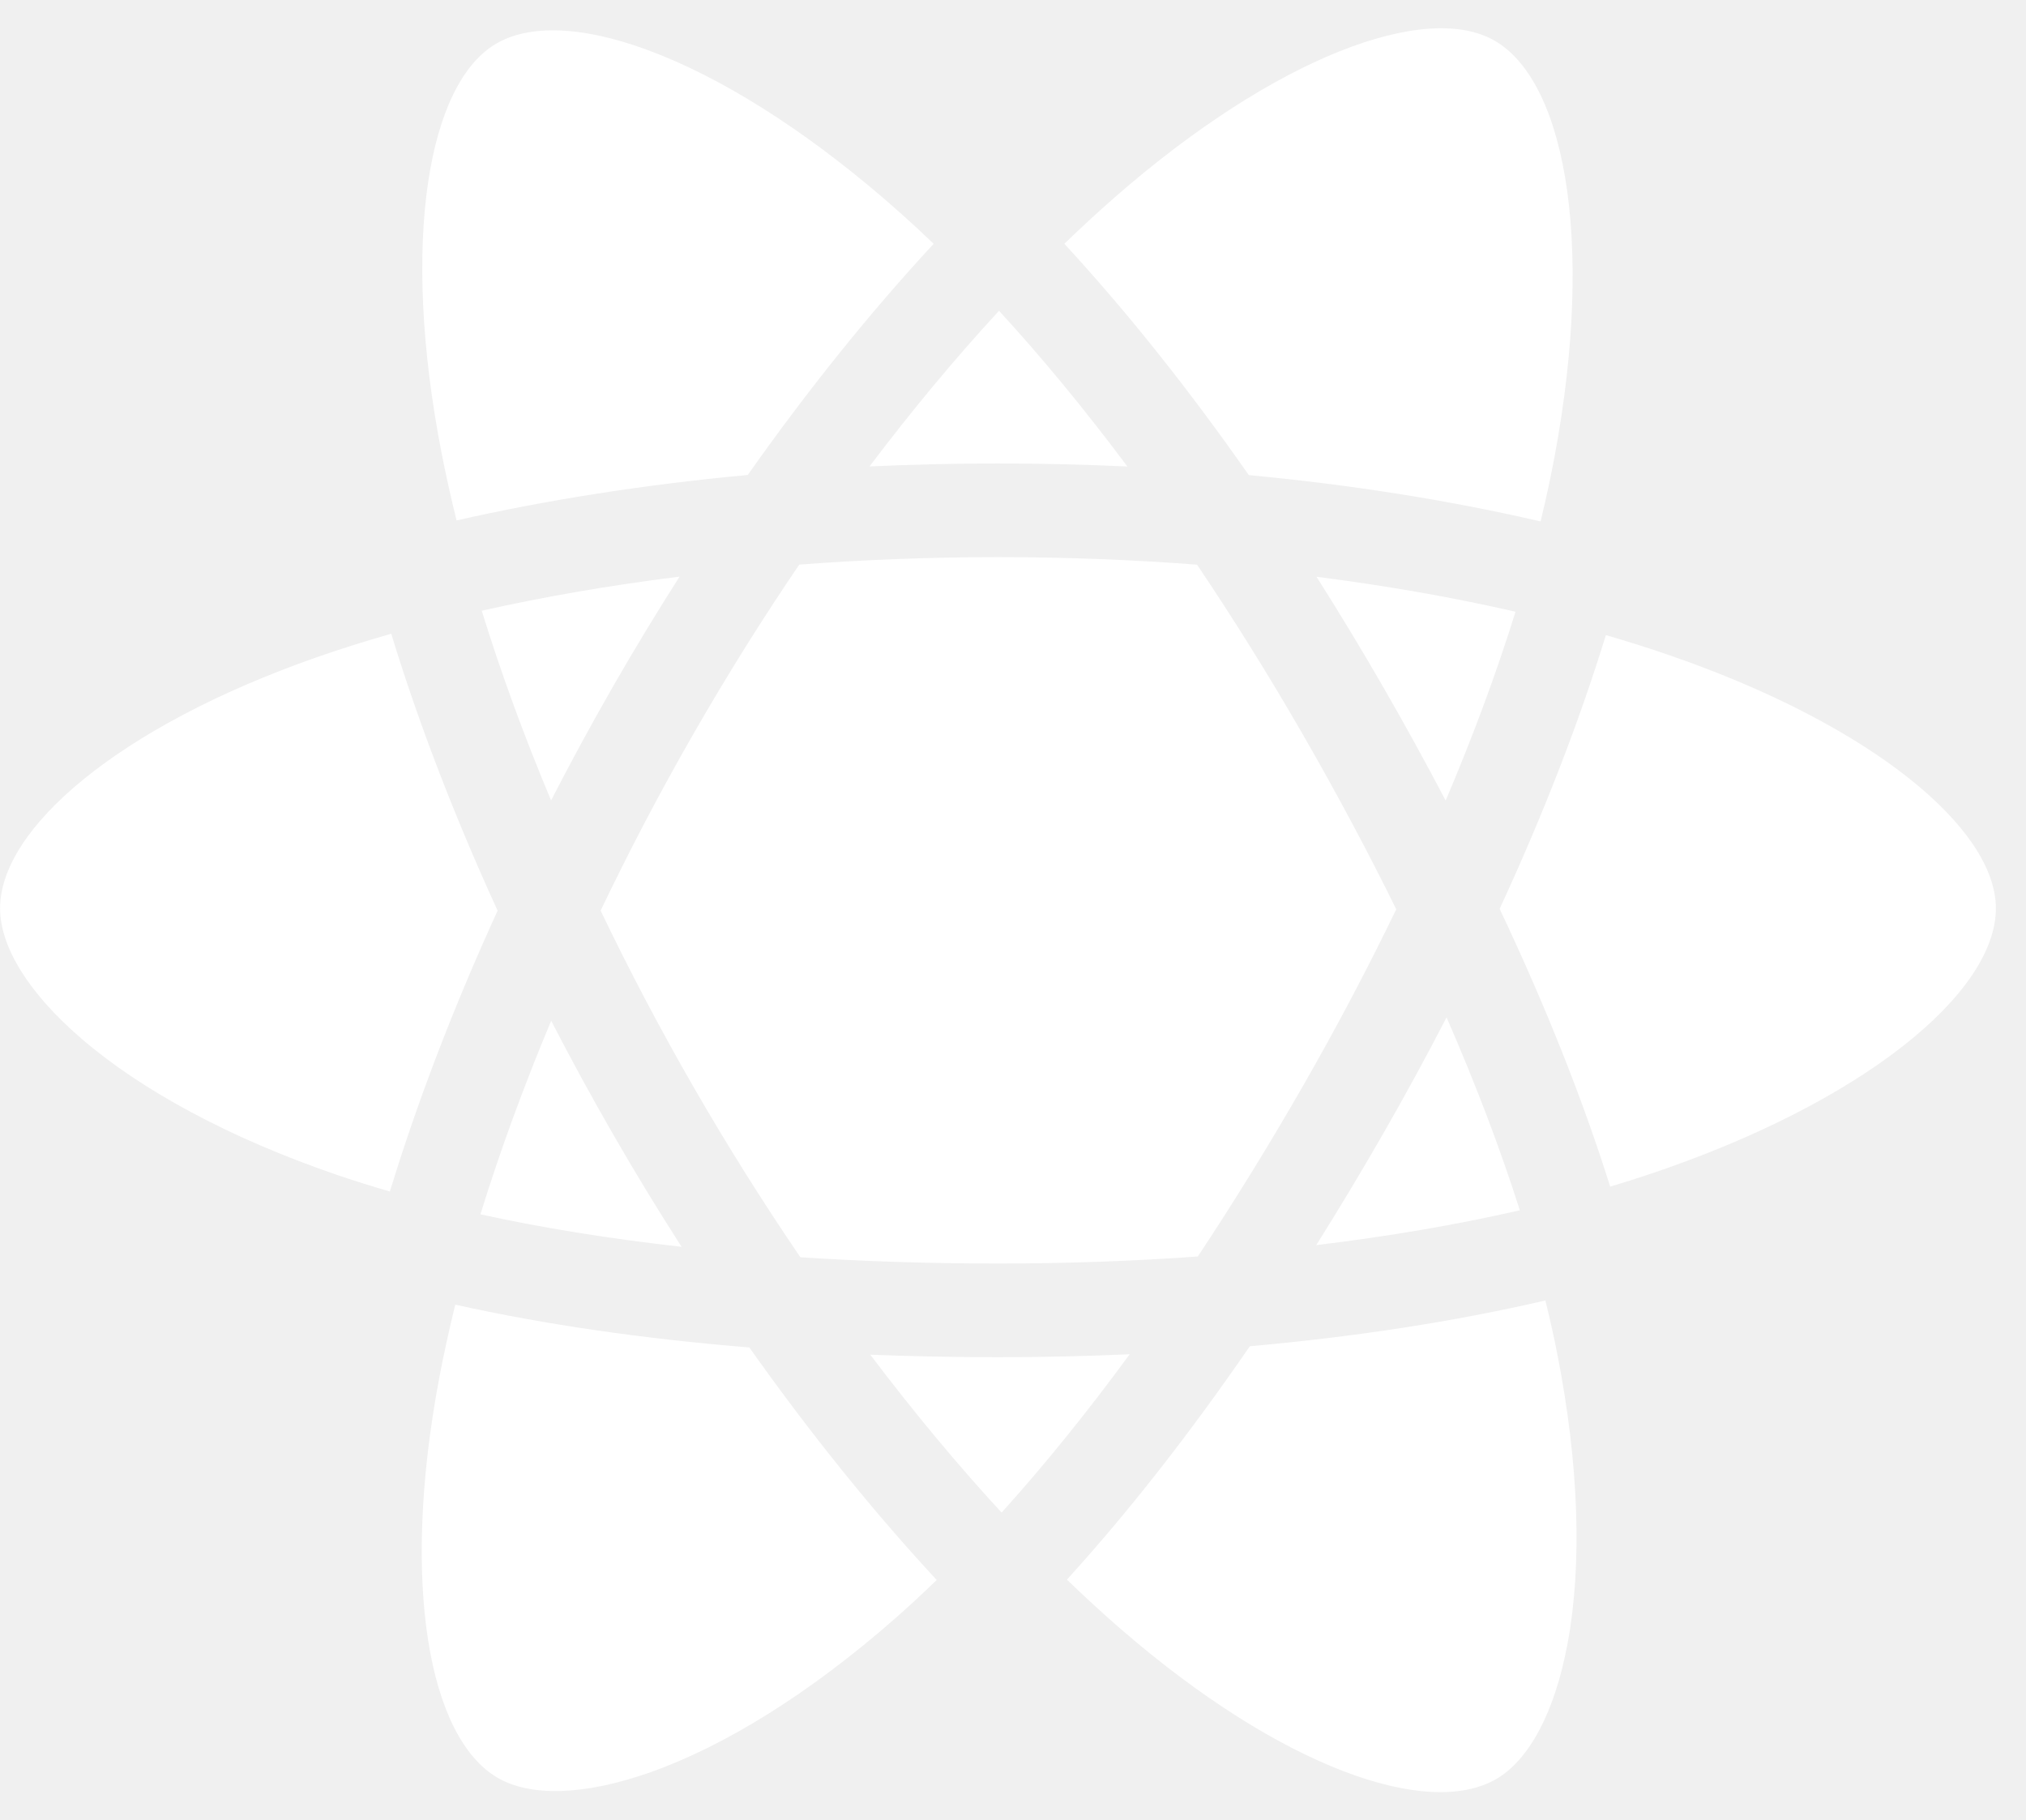
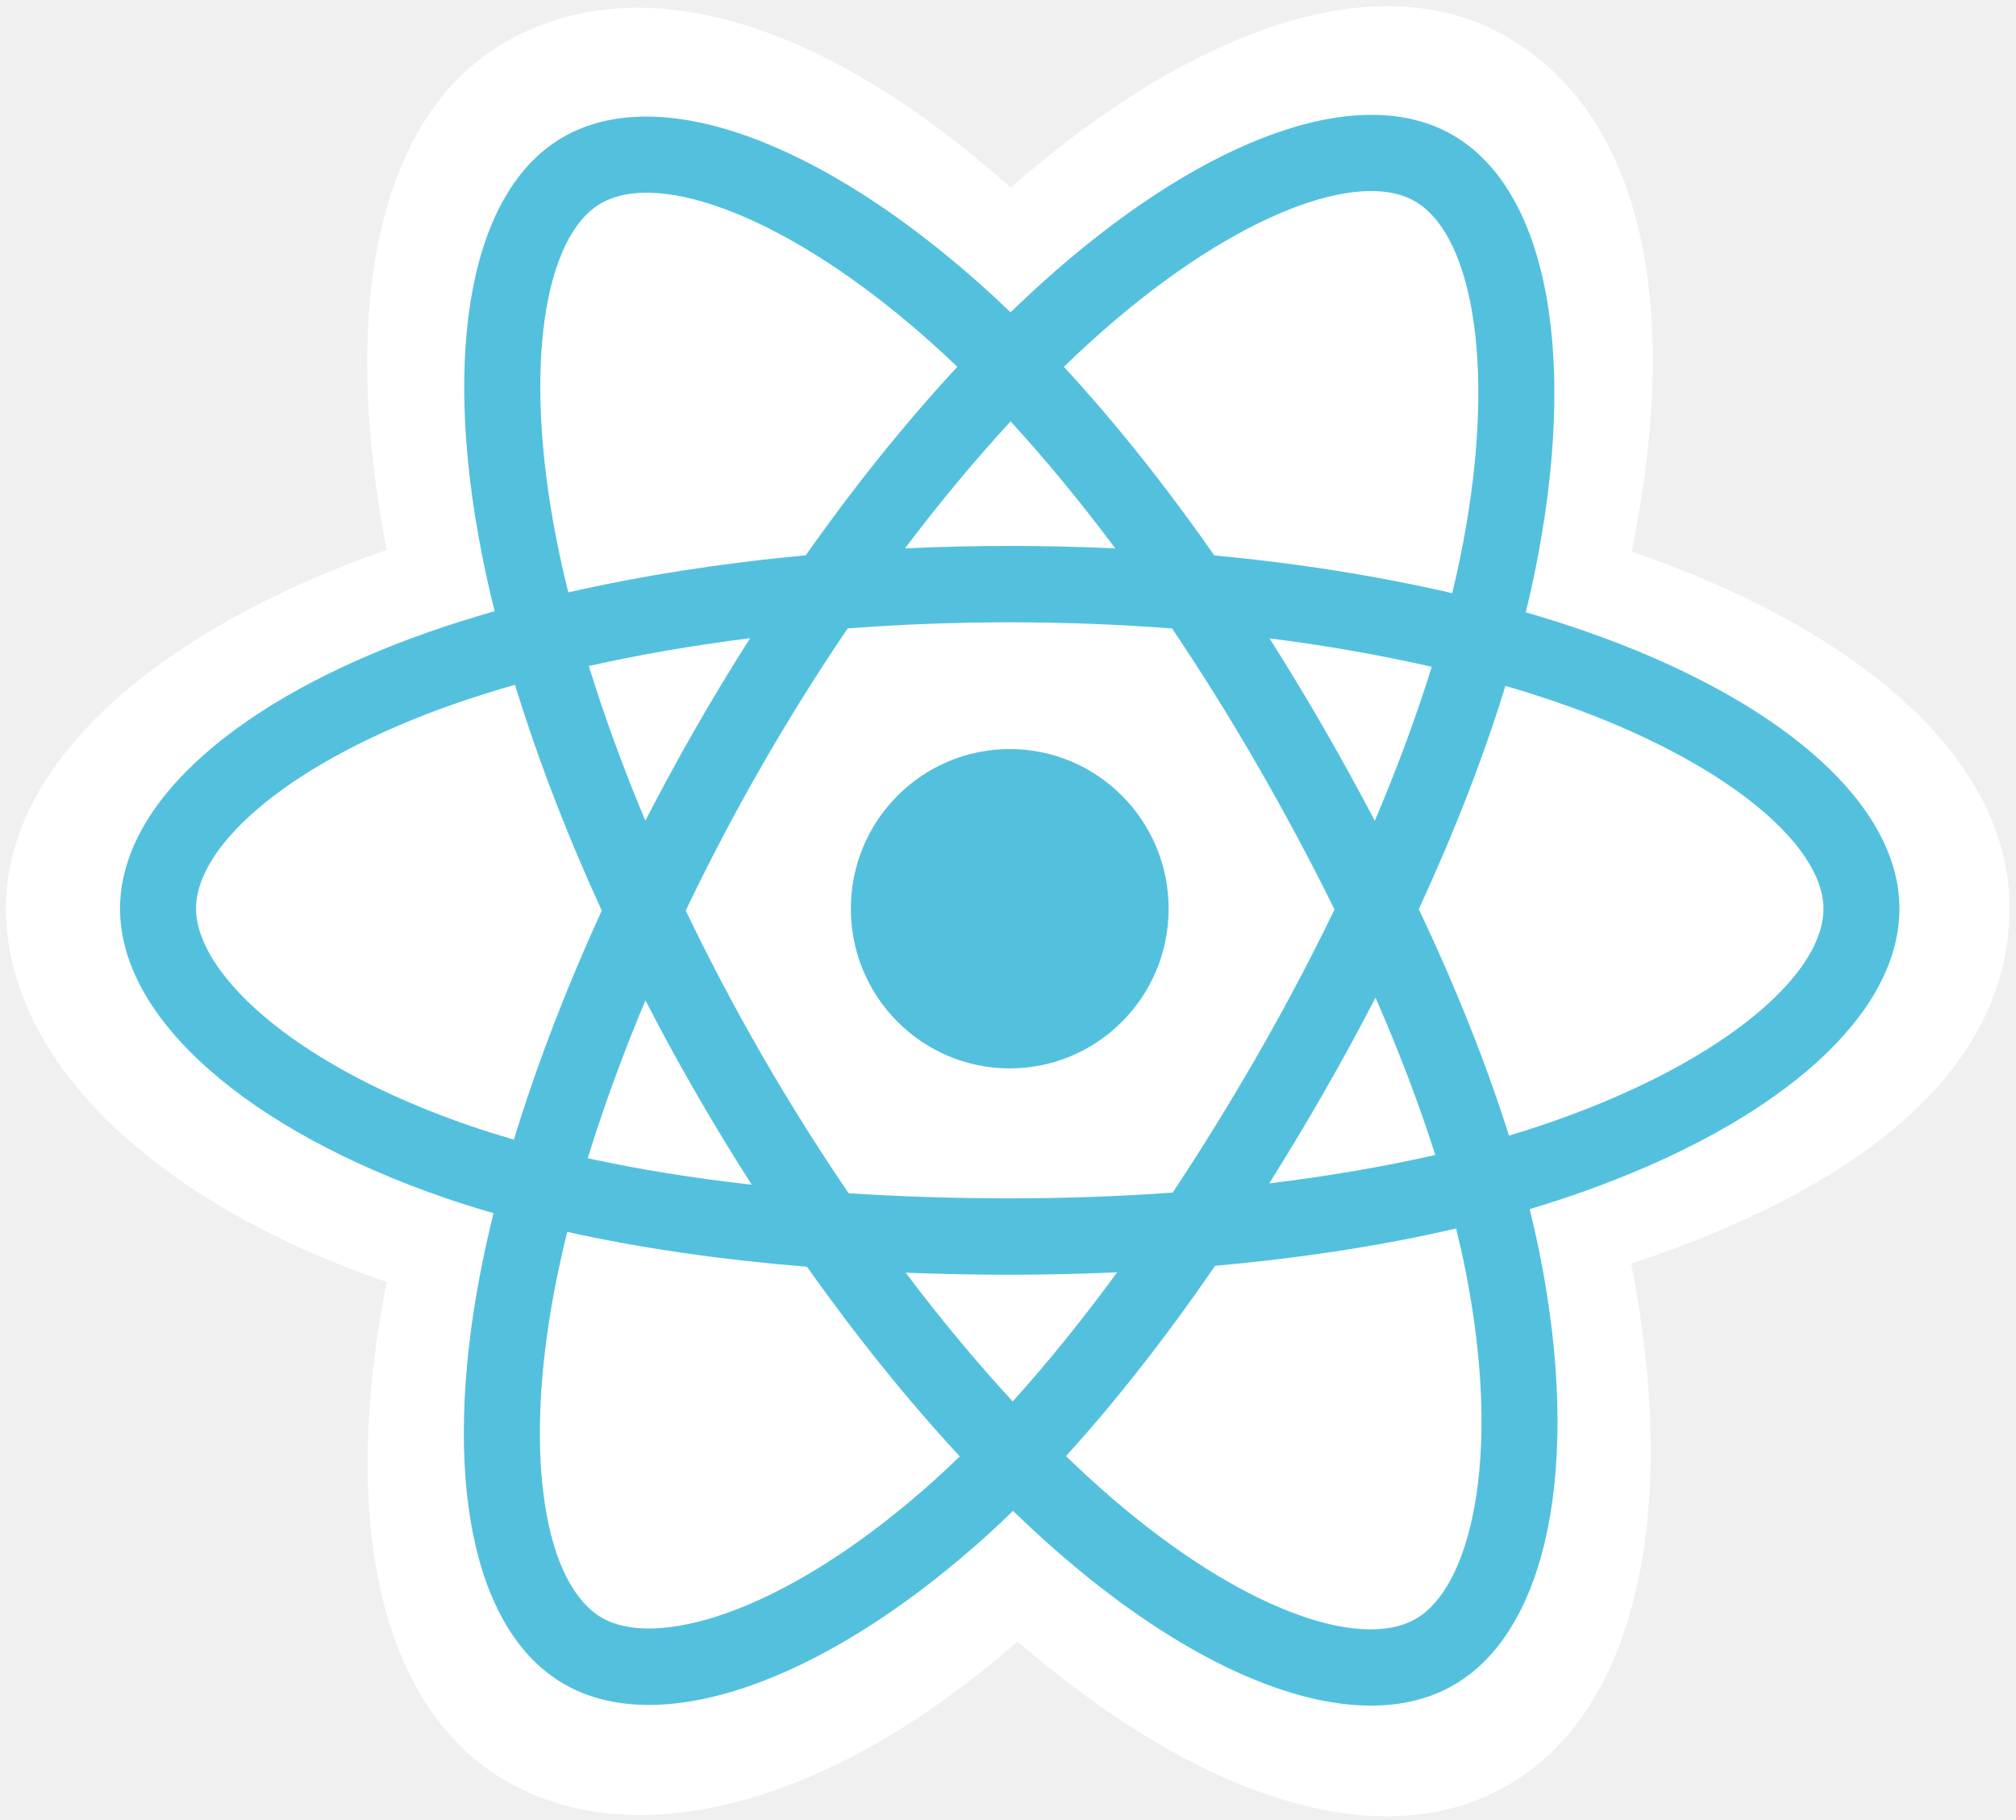
- <svg xmlns="http://www.w3.org/2000/svg" width="59" height="53" viewBox="0 0 59 53" fill="none">
-   <path d="M47.958 34.223C47.611 34.339 47.254 34.45 46.891 34.559C46.086 32 45.001 29.279 43.672 26.469C44.94 23.725 45.984 21.039 46.765 18.497C47.416 18.686 48.047 18.886 48.654 19.096C54.535 21.13 58.123 24.138 58.123 26.455C58.123 28.924 54.248 32.129 47.958 34.223ZM45.348 39.42C45.984 42.648 46.075 45.566 45.653 47.848C45.275 49.898 44.514 51.265 43.573 51.812C41.57 52.977 37.287 51.463 32.668 47.469C32.139 47.011 31.605 46.522 31.07 46.005C32.861 44.037 34.65 41.749 36.397 39.208C39.469 38.934 42.372 38.487 45.004 37.875C45.133 38.401 45.249 38.916 45.348 39.42ZM18.953 51.611C16.996 52.305 15.438 52.325 14.496 51.779C12.491 50.617 11.658 46.133 12.794 40.117C12.925 39.428 13.08 38.721 13.258 37.997C15.861 38.576 18.743 38.992 21.822 39.243C23.581 41.729 25.422 44.014 27.278 46.015C26.872 46.409 26.468 46.783 26.067 47.136C23.601 49.301 21.13 50.838 18.953 51.611ZM9.786 34.208C6.687 33.144 4.128 31.76 2.374 30.251C0.798 28.895 0.002 27.548 0.002 26.455C0.002 24.13 3.452 21.164 9.206 19.148C9.904 18.904 10.635 18.673 11.393 18.457C12.188 21.056 13.232 23.774 14.491 26.522C13.215 29.311 12.157 32.072 11.354 34.701C10.814 34.545 10.29 34.381 9.786 34.208ZM12.859 13.19C11.664 7.057 12.457 2.43 14.454 1.269C16.58 0.032 21.281 1.796 26.236 6.217C26.553 6.499 26.871 6.795 27.189 7.101C25.343 9.093 23.519 11.361 21.776 13.833C18.787 14.111 15.926 14.559 13.296 15.157C13.13 14.489 12.984 13.832 12.859 13.19ZM40.271 19.992C39.642 18.9 38.997 17.835 38.339 16.798C40.367 17.056 42.309 17.398 44.134 17.816C43.586 19.58 42.903 21.424 42.1 23.315C41.523 22.215 40.913 21.106 40.271 19.992ZM29.093 9.051C30.345 10.414 31.599 11.936 32.832 13.587C31.589 13.528 30.331 13.498 29.062 13.498C27.805 13.498 26.556 13.528 25.321 13.585C26.556 11.95 27.821 10.43 29.093 9.051ZM17.842 20.011C17.214 21.105 16.616 22.208 16.048 23.312C15.258 21.428 14.581 19.576 14.029 17.787C15.842 17.379 17.776 17.046 19.79 16.793C19.123 17.839 18.472 18.913 17.842 20.01V20.011ZM19.848 36.312C17.767 36.079 15.804 35.763 13.991 35.366C14.553 33.545 15.244 31.653 16.051 29.729C16.62 30.832 17.221 31.936 17.853 33.033H17.853C18.497 34.15 19.164 35.245 19.848 36.312ZM29.168 44.052C27.881 42.657 26.598 41.114 25.344 39.454C26.561 39.502 27.801 39.527 29.062 39.527C30.358 39.527 31.638 39.498 32.898 39.441C31.661 41.131 30.411 42.676 29.168 44.052ZM42.126 29.63C42.975 31.576 43.691 33.458 44.26 35.248C42.417 35.67 40.428 36.01 38.331 36.263C38.991 35.213 39.642 34.129 40.282 33.014C40.93 31.886 41.544 30.756 42.126 29.63ZM37.931 31.651C36.937 33.382 35.917 35.034 34.882 36.594C32.996 36.729 31.048 36.799 29.062 36.799C27.085 36.799 25.161 36.737 23.308 36.616C22.231 35.036 21.189 33.379 20.202 31.666H20.202C19.218 29.957 18.312 28.234 17.491 26.521C18.312 24.803 19.215 23.078 20.194 21.373L20.194 21.373C21.175 19.663 22.208 18.014 23.275 16.444C25.165 16.3 27.104 16.226 29.062 16.226H29.062C31.03 16.226 32.97 16.301 34.86 16.446C35.91 18.005 36.936 19.648 37.922 21.358C38.918 23.088 39.834 24.802 40.661 26.482C39.836 28.192 38.923 29.922 37.931 31.651ZM43.531 1.188C45.659 2.421 46.487 7.395 45.15 13.916C45.064 14.332 44.968 14.756 44.864 15.186C42.227 14.574 39.364 14.119 36.367 13.837C34.621 11.338 32.811 9.067 30.995 7.1C31.483 6.628 31.971 6.178 32.456 5.753C37.148 1.65 41.533 0.03 43.531 1.188Z" fill="white" />
+ <svg xmlns="http://www.w3.org/2000/svg" width="72" height="65" viewBox="0 0 72 65" fill="none">
+   <path d="M0.212 32.429C0.212 37.86 5.489 42.929 13.809 45.786C12.147 54.19 13.511 60.964 18.065 63.603C22.747 66.316 29.721 64.438 36.341 58.624C42.794 64.204 49.315 66.4 53.866 63.752C58.543 61.032 59.965 53.799 58.258 45.132C66.923 42.254 71.77 37.931 71.77 32.429C71.77 27.125 66.484 22.536 58.276 19.697C60.114 10.673 58.557 4.063 53.814 1.315C49.241 -1.335 42.644 0.975 36.096 6.7C29.285 0.623 22.752 -1.233 18.014 1.524C13.445 4.181 12.142 11.078 13.809 19.638C5.77 22.454 0.212 27.146 0.212 32.429Z" fill="white" />
+   <path d="M56.538 22.517C55.879 22.288 55.196 22.073 54.492 21.869C54.608 21.395 54.714 20.927 54.808 20.467C56.357 12.913 55.344 6.828 51.887 4.825C48.572 2.904 43.15 4.907 37.674 9.695C37.148 10.156 36.619 10.643 36.092 11.154C35.74 10.816 35.389 10.489 35.039 10.177C29.3 5.057 23.547 2.899 20.093 4.908C16.781 6.835 15.8 12.556 17.194 19.714C17.329 20.405 17.486 21.111 17.664 21.829C16.85 22.062 16.064 22.309 15.312 22.573C8.584 24.93 4.287 28.624 4.287 32.455C4.287 36.413 8.9 40.382 15.908 42.789C16.461 42.979 17.035 43.159 17.626 43.329C17.434 44.106 17.267 44.867 17.127 45.609C15.798 52.643 16.836 58.228 20.139 60.143C23.551 62.12 29.277 60.087 34.853 55.19C35.294 54.803 35.736 54.392 36.179 53.962C36.754 54.518 37.327 55.044 37.897 55.537C43.298 60.207 48.633 62.093 51.933 60.173C55.342 58.19 56.449 52.19 55.011 44.89C54.901 44.333 54.773 43.763 54.63 43.183C55.032 43.064 55.427 42.941 55.812 42.812C63.097 40.387 67.837 36.466 67.837 32.455C67.837 28.61 63.402 24.891 56.538 22.517Z" fill="#53C1DE" />
+   <path d="M54.958 40.223C54.611 40.339 54.254 40.45 53.891 40.559C53.086 38 52.001 35.279 50.672 32.469C51.94 29.725 52.984 27.039 53.765 24.497C54.416 24.686 55.047 24.886 55.654 25.096C61.535 27.13 65.123 30.138 65.123 32.455C65.123 34.924 61.248 38.129 54.958 40.223ZM52.348 45.42C52.984 48.648 53.075 51.566 52.653 53.848C52.275 55.898 51.514 57.265 50.573 57.812C48.57 58.977 44.287 57.463 39.668 53.469C39.139 53.011 38.605 52.522 38.07 52.005C39.861 50.037 41.65 47.749 43.397 45.208C46.469 44.934 49.372 44.487 52.004 43.875C52.133 44.401 52.249 44.916 52.348 45.42ZM25.953 57.611C23.996 58.305 22.438 58.325 21.496 57.779C19.491 56.617 18.658 52.133 19.794 46.117C19.925 45.428 20.08 44.721 20.258 43.997C22.861 44.576 25.743 44.992 28.822 45.243C30.581 47.729 32.422 50.014 34.278 52.015C33.872 52.409 33.468 52.783 33.067 53.136C30.601 55.301 28.13 56.838 25.953 57.611ZM16.786 40.208C13.687 39.144 11.128 37.76 9.374 36.251C7.798 34.895 7.002 33.548 7.002 32.455C7.002 30.13 10.452 27.164 16.206 25.148C16.904 24.904 17.635 24.673 18.393 24.457C19.189 27.056 20.232 29.774 21.491 32.522C20.215 35.311 19.157 38.072 18.354 40.701C17.814 40.545 17.29 40.381 16.786 40.208ZM19.859 19.19C18.664 13.057 19.457 8.43 21.453 7.269C23.58 6.032 28.281 7.796 33.236 12.217C33.553 12.499 33.871 12.795 34.19 13.101C32.343 15.093 30.519 17.361 28.776 19.833C25.787 20.111 22.926 20.558 20.296 21.157C20.13 20.489 19.984 19.832 19.859 19.19ZM47.271 25.992C46.642 24.9 45.997 23.835 45.339 22.798C47.367 23.056 49.309 23.398 51.134 23.816C50.586 25.58 49.903 27.424 49.1 29.315C48.523 28.215 47.913 27.106 47.271 25.992ZM36.093 15.051C37.345 16.414 38.599 17.936 39.832 19.587C38.589 19.528 37.331 19.498 36.062 19.498C34.806 19.498 33.556 19.528 32.321 19.585C33.556 17.95 34.821 16.43 36.093 15.051ZM24.842 26.011C24.214 27.105 23.616 28.208 23.048 29.312C22.258 27.428 21.581 25.576 21.029 23.787C22.842 23.379 24.776 23.046 26.79 22.793C26.123 23.839 25.472 24.913 24.842 26.01V26.011ZM26.848 42.312C24.767 42.079 22.804 41.763 20.991 41.366C21.553 39.545 22.244 37.653 23.051 35.728C23.62 36.833 24.221 37.936 24.853 39.033H24.853C25.497 40.15 26.164 41.245 26.848 42.312ZM36.168 50.052C34.881 48.657 33.597 47.114 32.344 45.454C33.561 45.502 34.801 45.527 36.062 45.527C37.358 45.527 38.638 45.498 39.898 45.441C38.661 47.131 37.411 48.676 36.168 50.052ZM49.126 35.63C49.975 37.576 50.691 39.458 51.26 41.248C49.417 41.67 47.428 42.01 45.331 42.263C45.991 41.213 46.642 40.129 47.282 39.014C47.93 37.886 48.544 36.756 49.126 35.63ZM44.931 37.651C43.937 39.382 42.917 41.034 41.882 42.594C39.996 42.729 38.048 42.799 36.062 42.799C34.085 42.799 32.161 42.737 30.308 42.616C29.231 41.036 28.189 39.379 27.202 37.666H27.202C26.218 35.957 25.312 34.234 24.491 32.521C25.312 30.803 26.215 29.078 27.194 27.373L27.194 27.373C28.175 25.663 29.208 24.014 30.275 22.444C32.165 22.3 34.103 22.226 36.062 22.226H36.062C38.03 22.226 39.97 22.301 41.86 22.446C42.91 24.005 43.936 25.648 44.922 27.358C45.918 29.088 46.834 30.802 47.661 32.482C46.836 34.191 45.923 35.922 44.931 37.651ZM50.531 7.188C52.659 8.421 53.487 13.395 52.15 19.916C52.064 20.332 51.968 20.756 51.864 21.186C49.227 20.574 46.364 20.119 43.367 19.837C41.621 17.338 39.811 15.067 37.995 13.1C38.483 12.628 38.971 12.178 39.456 11.753C44.148 7.65 48.533 6.03 50.531 7.188Z" fill="white" />
+   <path d="M36.062 26.753C39.196 26.753 41.737 29.306 41.737 32.455C41.737 35.605 39.196 38.158 36.062 38.158C32.928 38.158 30.387 35.605 30.387 32.455C30.387 29.306 32.928 26.753 36.062 26.753Z" fill="#53C1DE" />
</svg>
